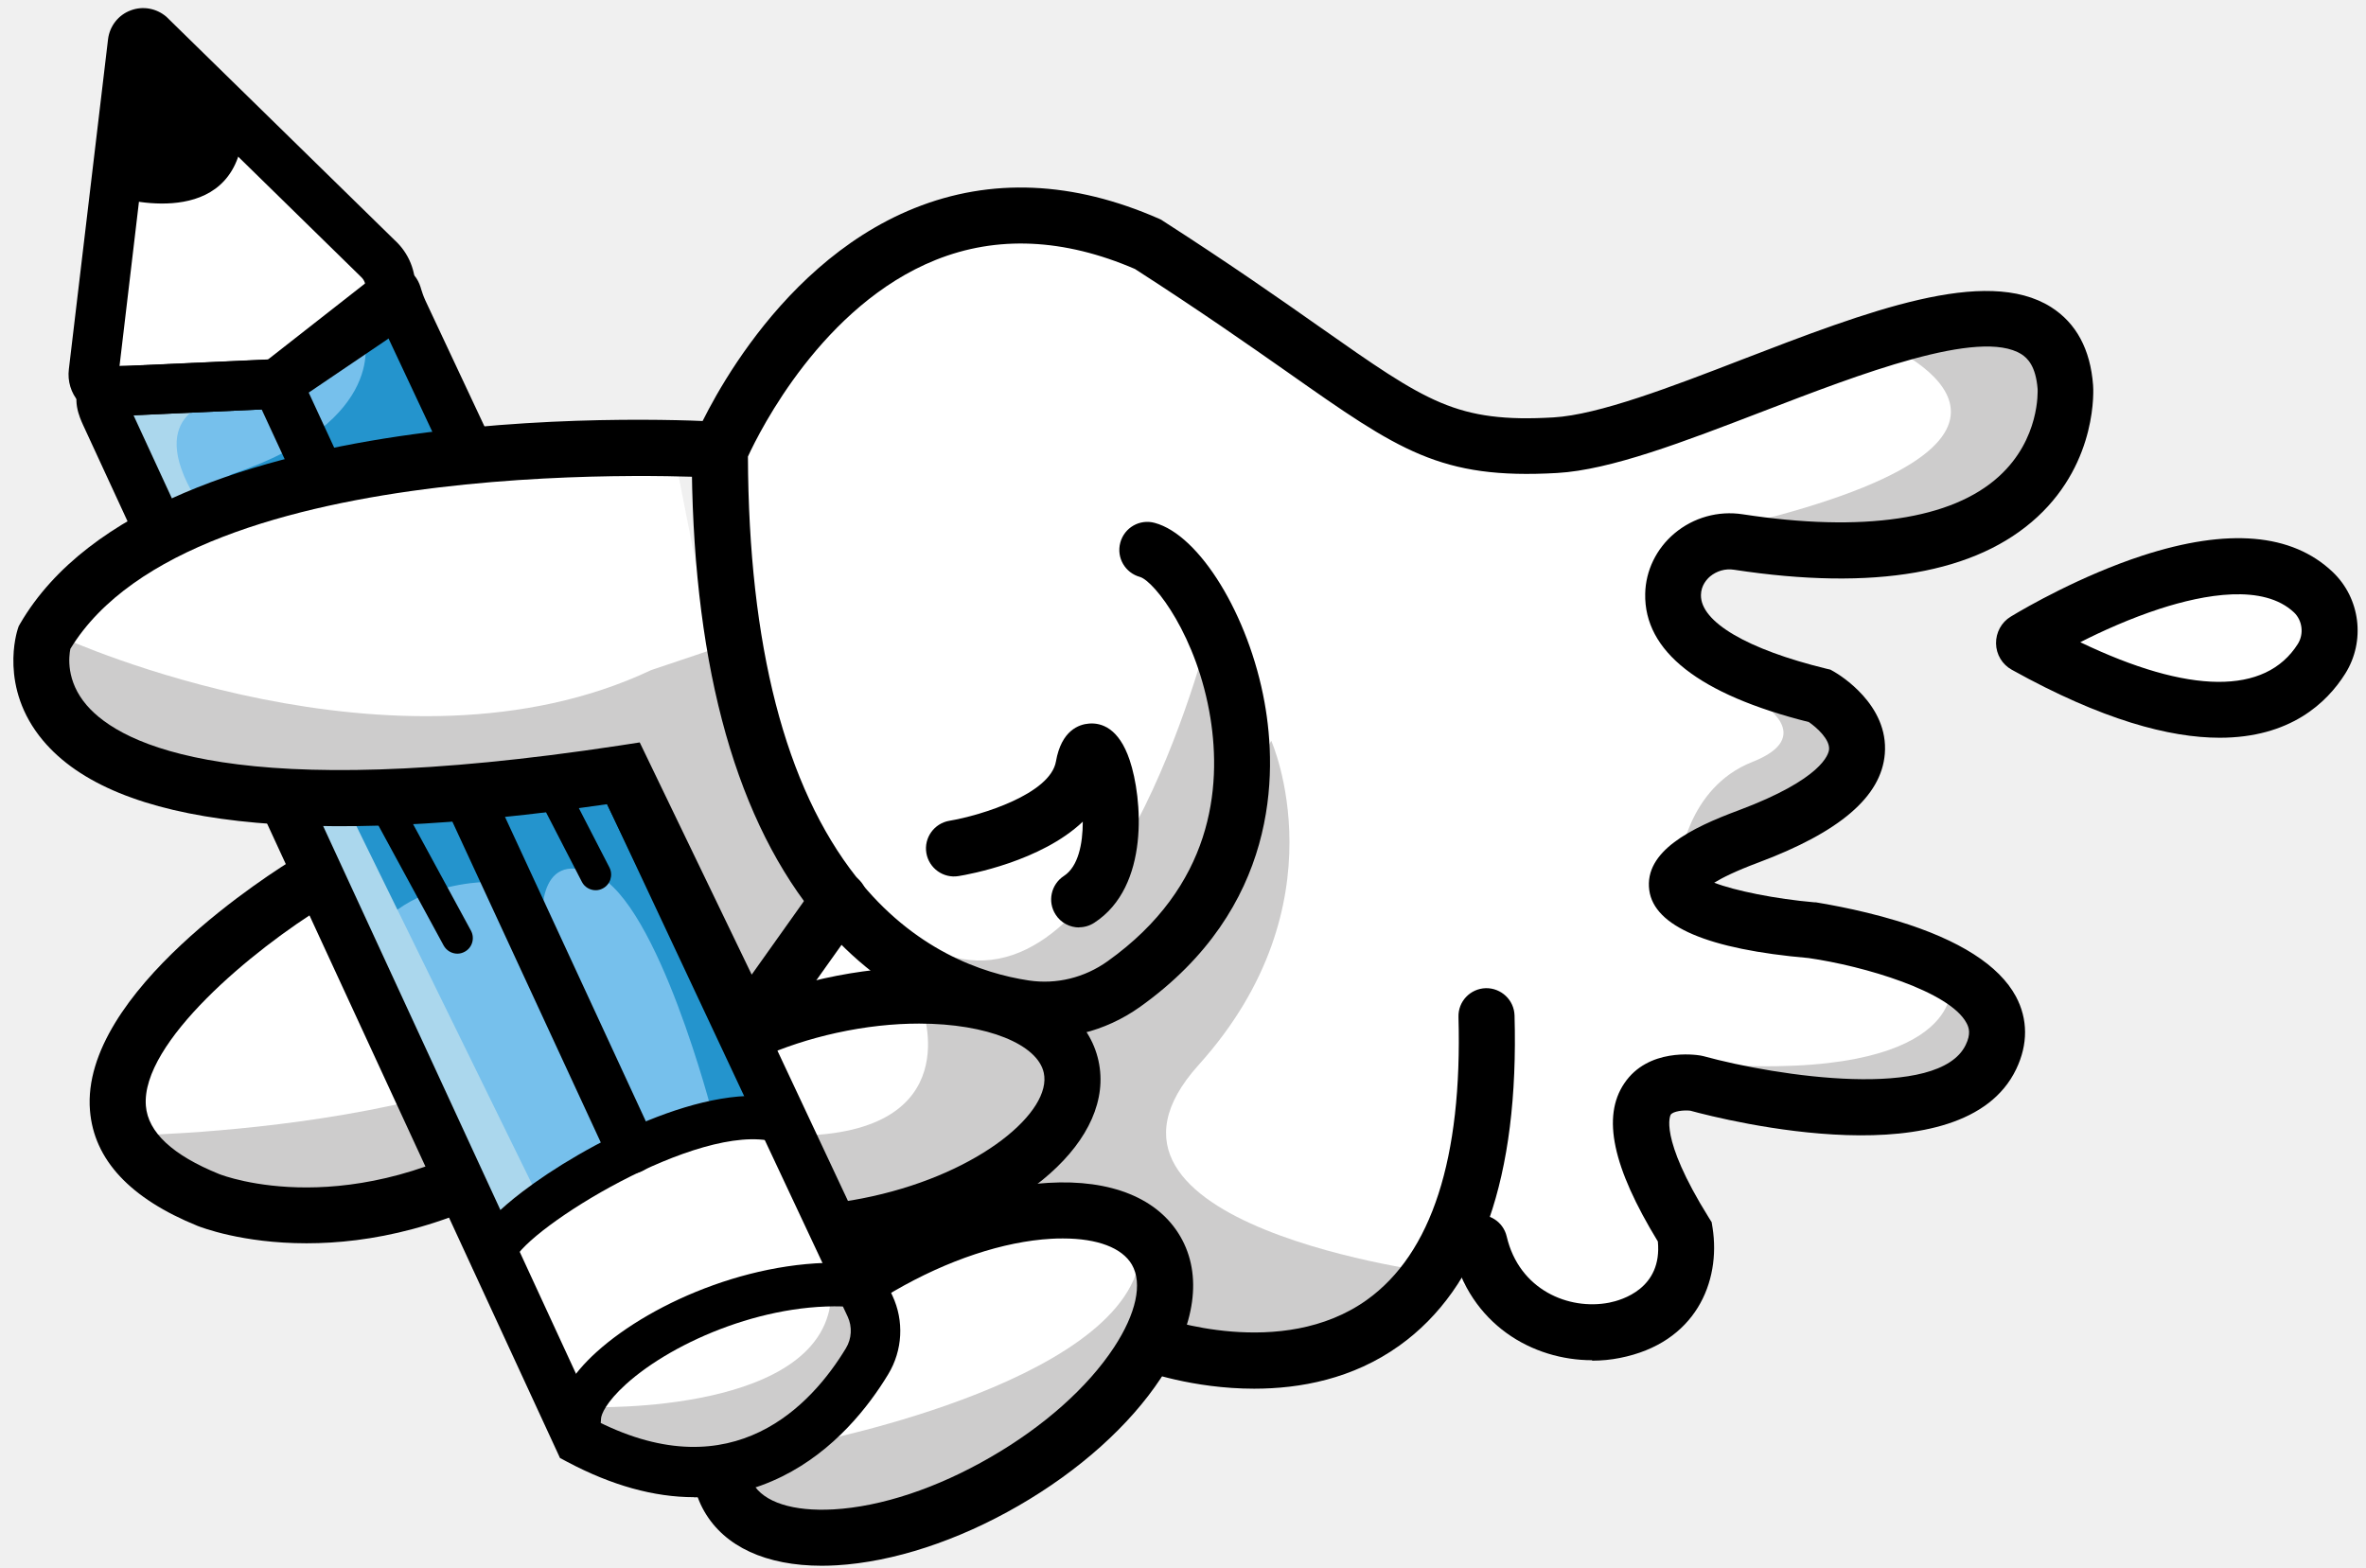
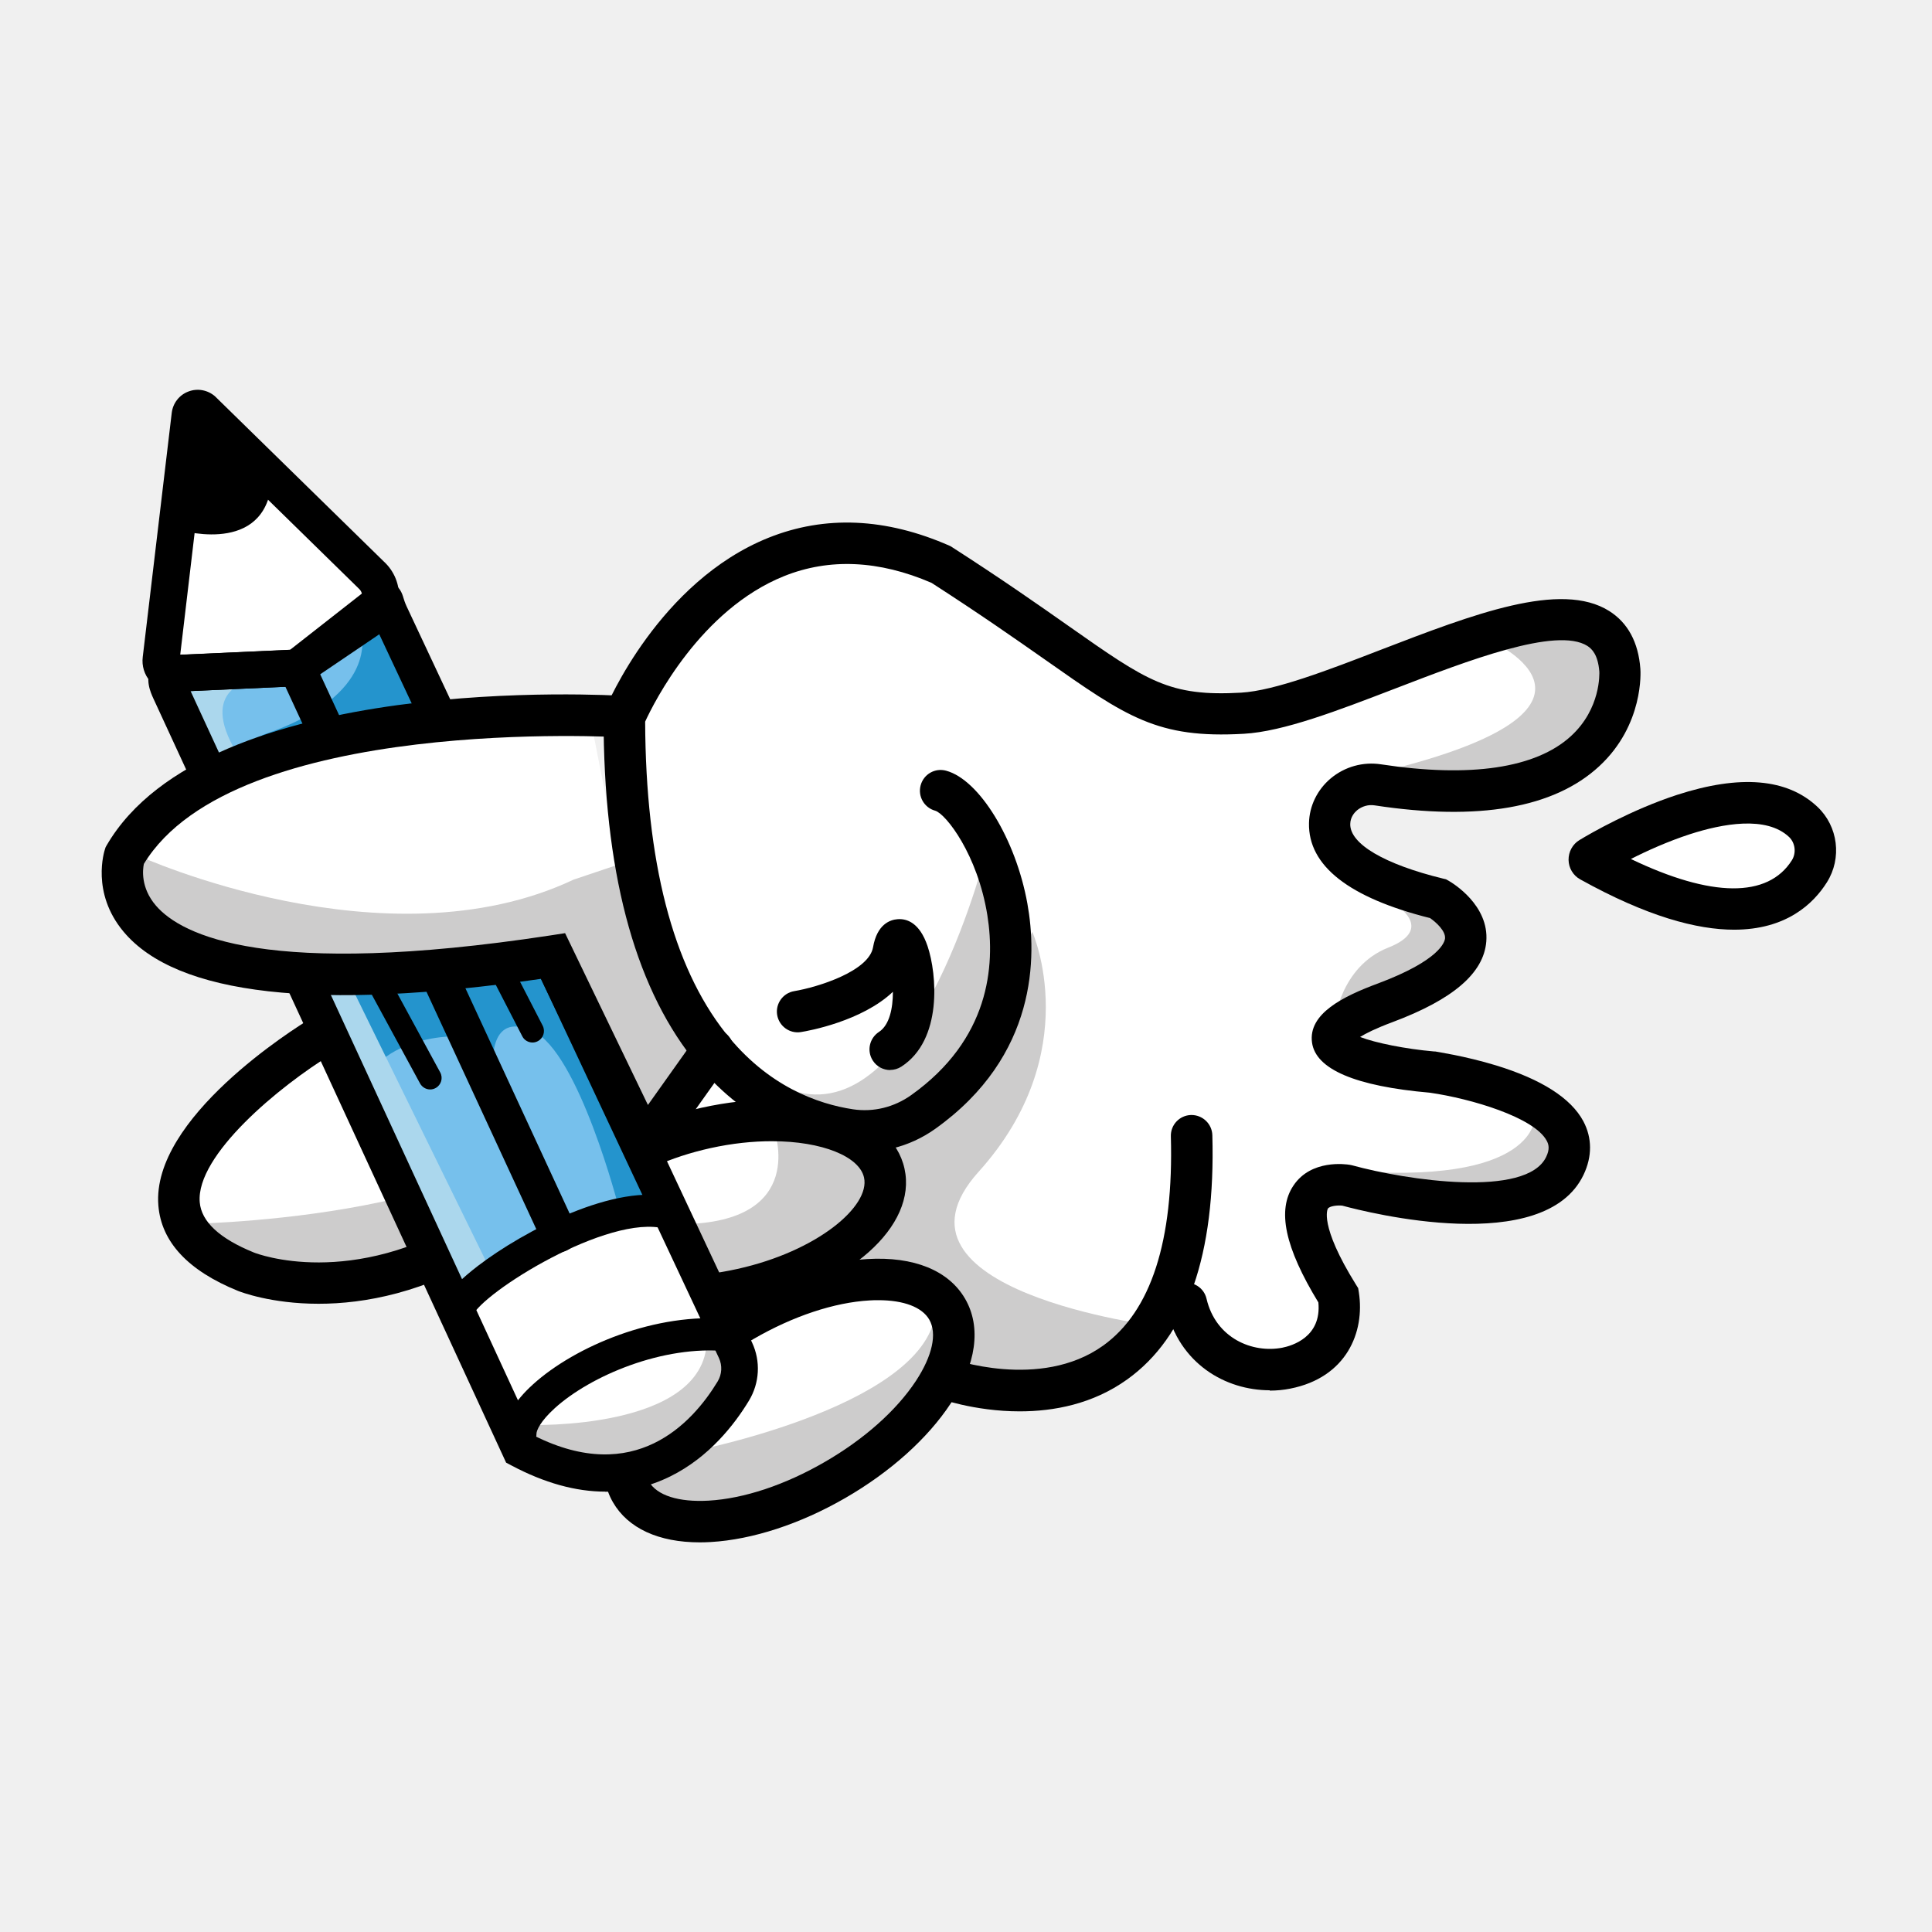
- <svg xmlns="http://www.w3.org/2000/svg" width="157" height="104" viewBox="0 0 157 104" fill="none">
-   <path d="M135.36 42.34L143.49 38.56H151.61L154.56 40.45L152.74 45.26L145.39 47.6L135.36 42.34Z" fill="white" />
-   <path d="M147.3 48.96C143.96 48.96 139.49 47.78 133.5 44.45C132.86 44.1 132.46 43.43 132.45 42.7C132.44 41.98 132.81 41.29 133.43 40.92C134.45 40.3 138.1 38.2 142.17 36.87C147.84 35.03 152.08 35.39 154.78 37.95C156.63 39.7 156.98 42.55 155.62 44.71C154.4 46.65 151.96 48.96 147.29 48.96H147.3ZM138.04 42.62C145.25 46.08 150.33 46.14 152.48 42.73C152.89 42.07 152.78 41.18 152.23 40.65C150.19 38.72 146.26 39.45 143.32 40.4C141.36 41.04 139.49 41.88 138.04 42.62Z" fill="black" />
-   <path d="M128.52 21.82L118.03 25.72L104.87 27.67H94.36L81.92 18.89L68.26 14.5L58.99 15.96L48.25 26.45L47.03 33.04L48.74 47.1L25.33 56.46L14.83 63.54L9.21 70.12V75.49L14.09 80.86L23.37 79.88L29.95 78.66L41.42 75.49L47.27 97.94L50.2 101.6L57.77 102.57L66.31 100.13L73.62 94.28L76.55 88.91L82.16 89.64L85.82 88.42L91.43 86.96L95.58 84.52L100.71 86.96L104.87 89.4L110.71 87.69L112.66 84.03L108.27 76.71L108.51 72.56L122.66 72.32L131.45 71.1V65.97L124.37 62.07L113.39 61.1L112.66 58.53L118.03 53.78L121.93 51.09L122.18 47.1L113.39 42.34L111.93 37.58L117.3 36.21L125.35 36.45L134.31 32.55L136.08 26.69V22.06L128.52 21.82Z" fill="white" />
-   <path d="M61.18 66.87C61.18 66.87 64.35 75.25 52.88 75.37L55.67 82.28L67.23 78.85L71.91 71.96L67.98 66.88H61.17L61.18 66.87Z" fill="#CDCCCC" />
-   <path d="M53.86 95.74C53.86 95.74 75.94 91.47 75.7 82.57L76.99 87.31L70.59 96.7L55.68 102.3L48.35 99.38L47.27 97.94L53.86 95.74Z" fill="#CDCCCC" />
-   <path d="M43.62 64.51C36.06 75.24 7.81 75.37 7.81 75.37L17.39 81.71L25.71 80.64L40.32 72.88L43.61 64.51H43.62Z" fill="#CDCCCC" />
-   <path d="M125.02 22.83C125.02 22.83 139.19 28.76 116.87 34.5L111.45 38.16V42.92L116.82 46.64C116.82 46.64 120.6 48.87 116.27 50.57C111.94 52.28 111.45 57.28 111.45 57.28V61.09L123.73 63.42L129.43 65.7C129.43 65.7 129.81 72.07 112.06 70.52L116.37 73.38L129.42 74L132.27 66.41L114.34 60.19L112.97 57.08L121.86 53.16L122.76 47.69L113.89 42.07L112.28 39.11L113.95 37.63L118.74 38.17L132.28 35.39L136.58 26.24L135.6 21.12L125.02 22.85V22.83Z" fill="#CDCCCC" />
-   <path d="M84.36 49.17C84.36 49.17 89.18 59.97 79.54 70.67C69.9 81.37 95.58 84.52 95.58 84.52L88.29 90.71L77.37 89.02L76.71 83L68.19 80.5L66.64 77.81L71.91 71.95L70.08 67.83L79.76 59.87L82.24 52.94L84.35 49.17H84.36Z" fill="#CDCCCC" />
-   <path d="M80.35 41.48C80.35 41.48 74.3 66.28 63.32 63.53L68 66.86L74.57 65.25L82.26 52.93L80.35 41.47V41.48Z" fill="#CDCCCC" />
-   <path d="M20.33 82.51C16.06 82.51 13.33 81.44 13.12 81.36C8.63 79.54 6.23 76.96 5.97 73.69C5.34 65.86 18.16 57.82 19.63 56.93C20.51 56.4 21.65 56.67 22.18 57.55C22.71 58.43 22.44 59.57 21.56 60.1C16.79 63.01 9.34 69.19 9.68 73.39C9.82 75.14 11.45 76.66 14.53 77.91C14.87 78.05 23.3 81.24 33.99 74.65C34.86 74.11 36.01 74.38 36.55 75.26C37.09 76.13 36.82 77.28 35.94 77.82C29.9 81.54 24.42 82.51 20.35 82.51H20.33Z" fill="black" />
-   <path d="M83.22 92.16C79.13 92.16 75.89 90.98 75.66 90.89C74.7 90.53 74.21 89.46 74.57 88.5C74.93 87.54 76 87.05 76.96 87.41C77.04 87.44 85.05 90.32 90.71 86.26C95 83.18 97.04 76.87 96.78 67.49C96.75 66.46 97.56 65.61 98.59 65.58C99.61 65.56 100.47 66.36 100.5 67.39C100.8 78.09 98.23 85.46 92.86 89.3C89.76 91.52 86.26 92.16 83.22 92.16Z" fill="black" />
-   <path d="M54.53 103.91C50.84 103.91 48.09 102.65 46.74 100.31C43.91 95.41 48.63 87.56 57.49 82.45C61.52 80.12 65.81 78.72 69.55 78.5C73.74 78.25 76.86 79.53 78.33 82.07C79.8 84.61 79.34 87.95 77.03 91.46C74.97 94.59 71.62 97.6 67.58 99.93C63.55 102.26 59.26 103.66 55.52 103.88C55.18 103.9 54.85 103.91 54.53 103.91ZM70.54 82.19C70.29 82.19 70.03 82.19 69.76 82.21C66.59 82.39 62.89 83.62 59.35 85.67C51.94 89.95 48.46 95.84 49.96 98.45C50.68 99.7 52.63 100.32 55.31 100.17C58.48 99.99 62.18 98.76 65.72 96.71C69.26 94.67 72.17 92.08 73.92 89.42C75.39 87.18 75.83 85.18 75.11 83.93C74.46 82.81 72.82 82.19 70.54 82.19Z" fill="black" />
-   <path d="M52.36 83.74C50.51 83.74 48.76 83.54 47.19 83.14C43.45 82.19 41.07 80.21 40.49 77.56C39.9 74.91 41.22 72.1 44.21 69.67C46.85 67.52 50.57 65.84 54.69 64.93C63.93 62.89 71.75 65.23 72.89 70.39C74.03 75.55 67.93 80.98 58.69 83.02C56.53 83.5 54.39 83.74 52.36 83.74ZM60.99 67.93C59.3 67.93 57.44 68.12 55.49 68.55C51.92 69.34 48.75 70.76 46.56 72.55C44.74 74.03 43.85 75.56 44.12 76.76C44.38 77.95 45.84 78.97 48.11 79.54C50.85 80.24 54.33 80.18 57.89 79.39C65.09 77.8 69.83 73.75 69.26 71.19C68.85 69.32 65.54 67.93 60.99 67.93Z" fill="black" />
-   <path d="M6.2 25.48L17.39 24.19L25.62 18.7L59.47 88.91L53.86 95.74L40.93 98.18L37.52 92.81L6.2 25.48Z" fill="#76C0EC" />
-   <path d="M33.69 58.53C33.69 58.53 26.24 57.85 23.89 63.5L18.4 52.39L30.35 52.57L33.69 58.53Z" fill="#2494CD" />
-   <path d="M24.16 22.3C24.16 22.3 25.9 27.91 15.44 31.45C11.59 32.75 36 61.58 36 61.58C36 61.58 35.39 56.15 39.54 58.04C43.69 59.93 47.29 73.98 47.29 73.98L51.32 72.31L26.77 20.63L24.17 22.3H24.16Z" fill="#2494CD" />
-   <path d="M14.46 26.57C14.46 26.57 9.43 27.21 13 33.1L36.06 80.13L33.01 83.55L7.04 27.53L14.47 26.58L14.46 26.57Z" fill="#ABD7ED" />
-   <path d="M33 83.54C33 83.54 43.49 72.2 52.88 75.37L59.22 88.42L55.56 93.42L43.85 98.42L39.46 97.57L32.99 83.54H33Z" fill="white" />
-   <path d="M39.19 93.38C39.19 93.38 54.95 93.91 55.16 85.85L57.76 86.67L55.69 94.17L47.28 97.92L40.45 96.91L37.52 92.79L39.19 93.36V93.38Z" fill="#CDCCCC" />
-   <path d="M7.03 9.27L6.2 25.48H18.39L25.62 18.7L19.38 12.4L11.82 5.56L7.03 9.27Z" fill="white" />
-   <path d="M46.06 99.36C43.4 99.36 40.59 98.58 37.65 97.02L37.16 96.76L5.52 28.22C5.28 27.69 4.71 26.46 5.4 25.37C6.09 24.29 7.34 24.28 8.56 24.28L17.78 23.86L24.28 18.77C24.46 18.62 24.59 18.5 24.7 18.41C25.08 18.07 25.73 17.5 26.67 17.77C27.6 18.03 27.85 18.85 27.95 19.2C28.01 19.39 28.08 19.62 28.23 19.95L59.22 85.99C60 87.66 59.9 89.61 58.94 91.2C57.64 93.35 55.36 96.27 51.91 97.98C50.05 98.9 48.09 99.37 46.04 99.37L46.06 99.36ZM39.69 94.35C48.68 98.85 53.84 93.26 56.13 89.48C56.52 88.84 56.56 88.05 56.25 87.38L25.55 21.97L18.99 27.1L8.86 27.56L39.69 94.35Z" fill="black" />
-   <path d="M7.36 27.63H7.32C6.52 27.63 5.76 27.29 5.24 26.69C4.71 26.09 4.47 25.29 4.57 24.5L7.17 2.6C7.28 1.72 7.86 0.99 8.67 0.69C9.48 0.38 10.39 0.55 11.05 1.12L11.11 1.18L26.17 15.92C27.13 16.79 27.63 18.02 27.55 19.32C27.46 20.63 26.79 21.8 25.69 22.53L18.94 27.1L7.36 27.63ZM10.22 4.94L7.93 24.3L17.86 23.85L23.85 19.79C24.18 19.57 24.24 19.27 24.25 19.1C24.26 18.94 24.24 18.63 23.95 18.37L23.89 18.31L10.22 4.93V4.94Z" fill="black" />
-   <path d="M32.68 84.97C31.88 84.97 31.23 84.32 31.23 83.52C31.23 82.72 31.58 81.45 34.65 79.1C38.7 76 47.03 71.6 52.15 72.99C52.92 73.2 53.38 73.99 53.17 74.76C52.96 75.53 52.17 75.98 51.4 75.78C46.35 74.41 34.97 81.53 34.12 83.63C34.06 84.37 33.44 84.96 32.68 84.96V84.97Z" fill="black" />
-   <path d="M41.88 77.89C41.26 77.89 40.66 77.53 40.38 76.93L16.9 26.17C16.52 25.34 16.88 24.36 17.71 23.98C18.54 23.6 19.52 23.96 19.9 24.79L43.38 75.55C43.76 76.38 43.4 77.36 42.57 77.74C42.35 77.84 42.11 77.89 41.88 77.89Z" fill="black" />
-   <path d="M30.35 63.29C29.98 63.29 29.63 63.09 29.44 62.75L22.98 50.86C22.71 50.36 22.89 49.73 23.39 49.46C23.89 49.19 24.52 49.37 24.79 49.87L31.25 61.76C31.52 62.26 31.34 62.89 30.84 63.16C30.68 63.25 30.51 63.29 30.35 63.29Z" fill="black" />
-   <path d="M39.53 59.08C39.16 59.08 38.79 58.88 38.61 58.52L34.04 49.65C33.78 49.14 33.98 48.52 34.48 48.26C34.99 48 35.61 48.2 35.87 48.7L40.44 57.57C40.7 58.08 40.5 58.7 40 58.96C39.85 59.04 39.69 59.08 39.53 59.08Z" fill="black" />
-   <path d="M38.43 95.63C37.63 95.63 36.98 94.98 36.98 94.18C36.98 92.81 37.88 91.27 39.58 89.73C43.34 86.33 50.61 83.23 57.26 83.89C58.05 83.97 58.63 84.68 58.56 85.47C58.48 86.26 57.77 86.85 56.98 86.77C51.24 86.2 44.73 88.97 41.53 91.87C40.23 93.05 39.88 93.87 39.88 94.18C39.88 94.98 39.23 95.63 38.43 95.63Z" fill="black" />
-   <path d="M44.59 29.38L33 30.48L9.34 36.09L4.21 42.34L3.48 46.09L8.97 50.97L19.36 53.53L41.18 52.39L48.42 65.82L54.72 62.44V57.19L46.66 39.87L44.59 29.38Z" fill="white" />
-   <path d="M4.21 42.34C4.21 42.34 26.35 52.43 43.21 44.47L48 42.86L52.48 52.39L55.68 60.3L50.26 66.87L45.44 57.62L40.44 50.86L26.72 52.58L11.59 51.34L3.48 46.1L4.21 42.35V42.34Z" fill="#CDCCCC" />
-   <path d="M49.25 71.98L40.28 53.37C20.22 56.27 7.63 54.85 2.85 49.14C-0.09 45.63 1.13 41.9 1.18 41.74L1.24 41.56L1.33 41.4C10.4 25.8 46.36 27.91 47.89 28C48.91 28.07 49.69 28.95 49.63 29.97C49.56 30.99 48.68 31.77 47.66 31.71C47.31 31.69 12.82 29.66 4.67 43.06C4.57 43.54 4.36 45.19 5.76 46.81C8.05 49.46 15.69 53.34 41.09 49.48L42.45 49.27L49.88 64.68L54.18 58.63C54.77 57.79 55.93 57.6 56.77 58.19C57.61 58.78 57.8 59.94 57.21 60.78L49.26 71.96L49.25 71.98Z" fill="black" />
-   <path d="M105.65 90.27C101.71 90.27 97.54 87.92 96.36 82.9C96.13 81.9 96.75 80.9 97.75 80.67C98.75 80.44 99.75 81.06 99.98 82.06C100.81 85.61 104.1 86.97 106.78 86.45C107.63 86.28 110.31 85.51 110.01 82.39C107 77.45 106.29 74.11 107.78 71.9C109.36 69.54 112.49 69.99 112.84 70.05L113.03 70.09C117.95 71.44 128.67 73.04 130.44 69.34C130.79 68.62 130.66 68.2 130.49 67.89C129.37 65.79 123.7 64.11 120.01 63.58C113.33 63 109.77 61.48 109.44 59.08C109.09 56.49 112.23 54.94 115.36 53.78C120.92 51.7 121.34 50.05 121.37 49.74C121.43 49.08 120.58 48.3 120.03 47.92C112.74 46.09 109.09 43.22 109.17 39.4C109.2 37.87 109.91 36.41 111.11 35.4C112.37 34.34 114.02 33.88 115.64 34.13C123.62 35.35 129.51 34.48 132.65 31.61C135.37 29.13 135.21 25.95 135.21 25.82C135.09 24.29 134.54 23.77 134.14 23.51C131.37 21.76 123.38 24.84 116.96 27.31C111.78 29.3 106.89 31.19 103.32 31.39C95.58 31.83 92.83 29.9 85.48 24.73C82.87 22.9 79.63 20.63 75.31 17.85C70.6 15.82 66.15 15.62 62.09 17.25C54.59 20.26 50.43 28.56 49.63 30.3C49.68 42.83 52.1 52.21 56.82 58.2C60.62 63.03 65.15 64.6 68.28 65.07C70.1 65.34 71.96 64.89 73.5 63.79C80.48 58.81 81.06 52.27 80.32 47.65C79.45 42.24 76.62 38.59 75.65 38.29C74.66 38.02 74.07 37.01 74.34 36.01C74.61 35.01 75.63 34.43 76.62 34.7C79.6 35.5 82.87 40.84 83.91 46.61C84.77 51.35 84.83 60.27 75.65 66.82C73.32 68.48 70.5 69.17 67.72 68.75C63.93 68.18 58.45 66.29 53.89 60.51C48.59 53.78 45.9 43.49 45.9 29.91V29.54L46.04 29.2C46.23 28.73 50.9 17.74 60.69 13.81C65.75 11.78 71.21 12.01 76.92 14.52L77.05 14.58L77.17 14.66C81.62 17.52 84.93 19.84 87.59 21.71C94.72 26.72 96.64 28.06 103.09 27.7C106.07 27.53 110.92 25.67 115.6 23.86C123.91 20.66 131.76 17.64 136.1 20.38C137.77 21.44 138.71 23.18 138.89 25.56C138.91 25.77 139.22 30.58 135.2 34.3C131.15 38.05 124.37 39.23 115.06 37.81C114.49 37.72 113.92 37.89 113.48 38.25C113.26 38.44 112.88 38.85 112.87 39.48C112.83 41.27 115.95 43.1 121.2 44.38L121.46 44.44L121.69 44.57C122.06 44.78 125.34 46.76 125.07 50.03C124.84 52.86 122.09 55.22 116.66 57.25C115.16 57.81 114.27 58.26 113.75 58.58C115.11 59.11 117.83 59.66 120.38 59.88H120.48C120.59 59.91 123.11 60.27 125.94 61.13C130.03 62.38 132.66 64.07 133.77 66.13C134.57 67.63 134.58 69.3 133.79 70.95C130.27 78.31 114.51 74.35 112.16 73.71C111.73 73.66 111.02 73.74 110.86 73.98C110.86 73.99 110.02 75.39 113.38 80.79L113.58 81.11L113.64 81.48C114.2 85.07 112.52 89.13 107.49 90.12C106.89 90.24 106.27 90.3 105.64 90.3L105.65 90.27Z" fill="black" />
-   <path d="M71.61 61.55C71 61.55 70.4 61.25 70.05 60.7C69.49 59.84 69.74 58.69 70.6 58.13C71.55 57.51 71.85 56 71.85 54.53C69.08 57.16 64.31 58.03 63.61 58.14C62.6 58.31 61.64 57.62 61.47 56.61C61.3 55.6 61.99 54.64 63 54.47C65.14 54.11 69.7 52.68 70.07 50.53C70.43 48.47 71.6 48.07 72.26 48.02C73.1 47.95 74.25 48.33 74.96 50.44C75.8 52.93 76.32 58.84 72.61 61.24C72.3 61.44 71.95 61.54 71.6 61.54L71.61 61.55Z" fill="black" />
-   <path d="M8.8 2.8L7.59 13.04C7.59 13.04 15.01 15.42 16.05 9.44L8.81 2.81L8.8 2.8Z" fill="black" />
+ <svg xmlns="http://www.w3.org/2000/svg" width="114" height="114" viewBox="0 0 114 114" fill="none">
+   <path d="M94.47 50.502L99.819 48.015H105.161L107.102 49.259L105.905 52.423L101.069 53.963L94.47 50.502Z" fill="white" />
+   <path d="M102.325 54.858C100.128 54.858 97.187 54.081 93.246 51.89C92.825 51.66 92.562 51.219 92.555 50.739C92.549 50.265 92.792 49.811 93.2 49.568C93.871 49.16 96.272 47.779 98.95 46.904C102.68 45.693 105.47 45.93 107.246 47.614C108.463 48.765 108.694 50.64 107.799 52.061C106.996 53.338 105.391 54.858 102.319 54.858H102.325ZM96.233 50.686C100.976 52.963 104.319 53.002 105.733 50.759C106.003 50.325 105.93 49.739 105.569 49.39C104.226 48.121 101.641 48.601 99.707 49.226C98.417 49.647 97.187 50.2 96.233 50.686Z" fill="black" />
+   <path d="M89.97 37.002L83.068 39.568L74.41 40.851H67.496L59.312 35.074L50.325 32.186L44.226 33.147L37.16 40.048L36.357 44.384L37.482 53.634L22.081 59.792L15.173 64.45L11.476 68.779V72.311L14.686 75.844L20.791 75.2L25.12 74.397L32.666 72.311L36.515 87.081L38.443 89.489L43.423 90.127L49.042 88.522L53.851 84.673L55.779 81.141L59.469 81.621L61.877 80.818L65.568 79.858L68.298 78.252L71.674 79.858L74.41 81.463L78.252 80.338L79.535 77.93L76.647 73.114L76.805 70.384L86.114 70.226L91.897 69.423V66.048L87.239 63.483L80.016 62.844L79.535 61.154L83.068 58.029L85.634 56.259L85.799 53.634L80.016 50.502L79.055 47.37L82.588 46.469L87.884 46.627L93.779 44.061L94.943 40.206V37.16L89.97 37.002Z" fill="white" />
+   <path d="M45.667 66.64C45.667 66.64 47.753 72.154 40.206 72.233L42.042 76.779L49.647 74.522L52.726 69.989L50.141 66.647H45.66L45.667 66.64Z" fill="#CDCCCC" />
+   <path d="M40.851 85.634C40.851 85.634 55.378 82.825 55.22 76.969L56.068 80.088L51.858 86.266L42.049 89.95L37.226 88.029L36.516 87.081L40.851 85.634Z" fill="#CDCCCC" />
+   <path d="M34.114 65.088C29.14 72.147 10.555 72.233 10.555 72.233L16.857 76.404L22.331 75.7L31.943 70.594L34.108 65.088H34.114Z" fill="#CDCCCC" />
+   <path d="M87.668 37.667C87.668 37.667 96.99 41.568 82.306 45.344L78.74 47.752V50.884L82.273 53.331C82.273 53.331 84.76 54.798 81.911 55.917C79.063 57.042 78.74 60.331 78.74 60.331V62.838L86.819 64.371L90.569 65.871C90.569 65.871 90.819 70.062 79.142 69.042L81.977 70.924L90.563 71.331L92.438 66.338L80.642 62.246L79.74 60.2L85.589 57.621L86.181 54.022L80.346 50.325L79.286 48.377L80.385 47.404L83.536 47.759L92.444 45.93L95.273 39.91L94.629 36.542L87.668 37.68V37.667Z" fill="#CDCCCC" />
+   <path d="M60.917 54.995C60.917 54.995 64.088 62.101 57.746 69.14C51.404 76.18 68.299 78.252 68.299 78.252L63.503 82.325L56.319 81.213L55.884 77.252L50.279 75.608L49.259 73.838L52.726 69.982L51.523 67.272L57.891 62.035L59.523 57.476L60.911 54.995H60.917Z" fill="#CDCCCC" />
+   <path d="M58.279 49.936C58.279 49.936 54.299 66.252 47.075 64.443L50.154 66.634L54.477 65.575L59.536 57.469L58.279 49.93V49.936Z" fill="#CDCCCC" />
+   <path d="M18.792 76.93C15.983 76.93 14.187 76.226 14.048 76.173C11.094 74.976 9.515 73.279 9.344 71.127C8.93 65.976 17.364 60.686 18.331 60.101C18.91 59.752 19.66 59.93 20.009 60.509C20.358 61.088 20.18 61.838 19.601 62.186C16.463 64.101 11.562 68.167 11.785 70.93C11.877 72.081 12.95 73.081 14.976 73.904C15.2 73.996 20.746 76.094 27.779 71.759C28.351 71.403 29.108 71.581 29.463 72.16C29.818 72.733 29.641 73.489 29.062 73.844C25.088 76.292 21.483 76.93 18.805 76.93H18.792Z" fill="black" />
+   <path d="M60.167 83.279C57.476 83.279 55.345 82.502 55.193 82.443C54.562 82.206 54.239 81.502 54.476 80.871C54.713 80.239 55.417 79.917 56.049 80.154C56.101 80.173 61.371 82.068 65.095 79.397C67.917 77.371 69.259 73.219 69.088 67.048C69.069 66.371 69.601 65.811 70.279 65.792C70.95 65.779 71.516 66.305 71.536 66.983C71.733 74.022 70.042 78.871 66.509 81.397C64.47 82.858 62.167 83.279 60.167 83.279Z" fill="black" />
+   <path d="M41.292 91.009C38.864 91.009 37.055 90.18 36.167 88.641C34.305 85.417 37.411 80.252 43.24 76.89C45.891 75.358 48.713 74.436 51.174 74.292C53.93 74.127 55.983 74.969 56.95 76.64C57.917 78.311 57.615 80.509 56.095 82.818C54.74 84.877 52.536 86.858 49.878 88.391C47.226 89.923 44.404 90.844 41.944 90.989C41.72 91.002 41.503 91.009 41.292 91.009ZM51.825 76.719C51.661 76.719 51.49 76.719 51.312 76.733C49.227 76.851 46.792 77.66 44.463 79.009C39.588 81.825 37.299 85.7 38.286 87.417C38.759 88.239 40.042 88.647 41.805 88.548C43.891 88.43 46.325 87.621 48.654 86.272C50.983 84.93 52.898 83.226 54.049 81.476C55.016 80.002 55.306 78.686 54.832 77.864C54.404 77.127 53.325 76.719 51.825 76.719Z" fill="black" />
+   <path d="M39.864 77.739C38.647 77.739 37.496 77.608 36.463 77.344C34.002 76.719 32.437 75.417 32.055 73.673C31.667 71.93 32.535 70.081 34.502 68.483C36.239 67.068 38.687 65.963 41.397 65.364C47.476 64.022 52.621 65.561 53.371 68.956C54.121 72.351 50.108 75.923 44.029 77.265C42.608 77.581 41.2 77.739 39.864 77.739ZM45.542 67.338C44.43 67.338 43.206 67.463 41.923 67.746C39.575 68.265 37.489 69.2 36.048 70.377C34.851 71.351 34.265 72.358 34.443 73.147C34.614 73.93 35.575 74.601 37.068 74.976C38.871 75.436 41.16 75.397 43.502 74.877C48.239 73.831 51.358 71.167 50.983 69.483C50.713 68.252 48.535 67.338 45.542 67.338Z" fill="black" />
+   <path d="M9.496 39.41L16.858 38.561L22.272 34.949L44.542 81.141L40.851 85.634L32.344 87.239L30.101 83.706L9.496 39.41Z" fill="#76C0EC" />
+   <path d="M27.581 61.153C27.581 61.153 22.679 60.706 21.133 64.423L17.521 57.114L25.383 57.232L27.581 61.153Z" fill="#2494CD" />
+   <path d="M21.312 37.318C21.312 37.318 22.456 41.009 15.575 43.338C13.042 44.193 29.101 63.16 29.101 63.16C29.101 63.16 28.7 59.588 31.43 60.831C34.16 62.075 36.529 71.318 36.529 71.318L39.18 70.219L23.029 36.219L21.318 37.318H21.312Z" fill="#2494CD" />
+   <path d="M14.93 40.127C14.93 40.127 11.62 40.548 13.969 44.423L29.14 75.364L27.134 77.614L10.048 40.758L14.936 40.133L14.93 40.127Z" fill="#ABD7ED" />
+   <path d="M27.128 77.608C27.128 77.608 34.029 70.147 40.207 72.233L44.378 80.818L41.97 84.108L34.266 87.397L31.378 86.838L27.121 77.608H27.128Z" fill="white" />
+   <path d="M31.2 84.081C31.2 84.081 41.568 84.43 41.706 79.127L43.417 79.667L42.055 84.601L36.522 87.068L32.029 86.404L30.101 83.693L31.2 84.068V84.081Z" fill="#CDCCCC" />
+   <path d="M10.042 28.745L9.496 39.41H17.515L22.272 34.949L18.167 30.805L13.193 26.305L10.042 28.745Z" fill="white" />
+   <path d="M35.719 88.016C33.969 88.016 32.121 87.502 30.187 86.476L29.864 86.305L9.048 41.212C8.89 40.864 8.515 40.055 8.969 39.337C9.423 38.627 10.246 38.62 11.048 38.62L17.114 38.344L21.39 34.995C21.509 34.897 21.594 34.818 21.667 34.758C21.917 34.535 22.344 34.16 22.963 34.337C23.575 34.508 23.739 35.048 23.805 35.278C23.844 35.403 23.89 35.555 23.989 35.772L44.377 79.219C44.891 80.318 44.825 81.601 44.193 82.647C43.338 84.061 41.838 85.983 39.568 87.108C38.344 87.713 37.055 88.022 35.706 88.022L35.719 88.016ZM31.529 84.719C37.443 87.68 40.838 84.002 42.345 81.516C42.601 81.094 42.627 80.575 42.423 80.134L22.226 37.101L17.91 40.476L11.246 40.778L31.529 84.719Z" fill="black" />
+   <path d="M10.259 40.825H10.232C9.706 40.825 9.206 40.601 8.864 40.206C8.515 39.811 8.358 39.285 8.423 38.765L10.134 24.357C10.206 23.778 10.588 23.298 11.121 23.101C11.654 22.897 12.252 23.009 12.687 23.384L12.726 23.423L22.634 33.12C23.265 33.693 23.595 34.502 23.542 35.357C23.483 36.219 23.042 36.989 22.318 37.469L17.877 40.476L10.259 40.825ZM12.14 25.897L10.634 38.634L17.167 38.338L21.108 35.666C21.325 35.522 21.364 35.324 21.371 35.213C21.377 35.107 21.364 34.903 21.173 34.732L21.134 34.693L12.14 25.89V25.897Z" fill="black" />
+   <path d="M26.917 78.548C26.39 78.548 25.963 78.121 25.963 77.594C25.963 77.068 26.193 76.233 28.213 74.686C30.877 72.647 36.358 69.752 39.726 70.667C40.233 70.805 40.535 71.325 40.397 71.831C40.259 72.338 39.739 72.634 39.233 72.502C35.91 71.601 28.423 76.285 27.864 77.667C27.825 78.154 27.417 78.542 26.917 78.542V78.548Z" fill="black" />
+   <path d="M32.97 73.891C32.562 73.891 32.167 73.654 31.983 73.259L16.536 39.864C16.286 39.318 16.522 38.673 17.069 38.423C17.614 38.173 18.259 38.41 18.509 38.956L33.957 72.351C34.207 72.897 33.97 73.542 33.424 73.792C33.279 73.858 33.121 73.891 32.97 73.891Z" fill="black" />
+   <path d="M25.384 64.285C25.14 64.285 24.91 64.154 24.785 63.93L20.535 56.108C20.357 55.779 20.476 55.364 20.805 55.186C21.134 55.009 21.548 55.127 21.726 55.456L25.976 63.279C26.154 63.608 26.035 64.022 25.706 64.2C25.601 64.259 25.489 64.285 25.384 64.285Z" fill="black" />
+   <path d="M31.423 61.515C31.18 61.515 30.936 61.384 30.818 61.147L27.811 55.311C27.64 54.976 27.772 54.568 28.101 54.397C28.436 54.226 28.844 54.357 29.015 54.686L32.022 60.522C32.193 60.857 32.061 61.265 31.733 61.436C31.634 61.489 31.529 61.515 31.423 61.515Z" fill="black" />
+   <path d="M30.7 85.562C30.174 85.562 29.746 85.134 29.746 84.608C29.746 83.706 30.338 82.693 31.457 81.68C33.93 79.443 38.713 77.404 43.088 77.838C43.608 77.891 43.99 78.358 43.944 78.877C43.891 79.397 43.424 79.785 42.904 79.733C39.128 79.358 34.845 81.18 32.739 83.088C31.884 83.864 31.654 84.404 31.654 84.608C31.654 85.134 31.226 85.562 30.7 85.562Z" fill="black" />
+   <path d="M34.752 41.976L27.127 42.7L11.561 46.39L8.186 50.502L7.706 52.969L11.318 56.18L18.154 57.864L32.509 57.114L37.272 65.95L41.417 63.726V60.272L36.114 48.877L34.752 41.976Z" fill="white" />
+   <path d="M8.186 50.502C8.186 50.502 22.752 57.14 33.844 51.904L36.996 50.844L39.943 57.114L42.048 62.318L38.483 66.641L35.312 60.555L32.022 56.108L22.996 57.239L13.042 56.423L7.706 52.976L8.186 50.509V50.502Z" fill="#CDCCCC" />
+   <path d="M37.818 70.002L31.917 57.759C18.719 59.667 10.436 58.733 7.291 54.976C5.357 52.667 6.16 50.213 6.193 50.108L6.232 49.989L6.291 49.884C12.259 39.621 35.917 41.009 36.923 41.068C37.594 41.114 38.107 41.693 38.068 42.364C38.022 43.035 37.443 43.548 36.772 43.509C36.542 43.496 13.851 42.16 8.489 50.976C8.423 51.292 8.285 52.377 9.206 53.443C10.713 55.187 15.739 57.739 32.45 55.2L33.344 55.062L38.232 65.2L41.061 61.219C41.45 60.667 42.213 60.542 42.765 60.93C43.318 61.318 43.443 62.081 43.055 62.634L37.825 69.989L37.818 70.002Z" fill="black" />
+   <path d="M74.923 82.035C72.331 82.035 69.588 80.489 68.811 77.187C68.66 76.529 69.068 75.871 69.726 75.719C70.384 75.568 71.042 75.976 71.193 76.634C71.739 78.969 73.904 79.864 75.667 79.522C76.226 79.41 77.989 78.904 77.792 76.851C75.811 73.601 75.344 71.404 76.325 69.95C77.364 68.397 79.423 68.693 79.654 68.733L79.779 68.759C83.016 69.647 90.068 70.7 91.233 68.266C91.463 67.792 91.377 67.516 91.266 67.311C90.529 65.93 86.798 64.825 84.371 64.476C79.976 64.094 77.634 63.094 77.417 61.515C77.186 59.812 79.252 58.792 81.311 58.029C84.969 56.66 85.246 55.575 85.266 55.371C85.305 54.936 84.746 54.423 84.384 54.173C79.588 52.969 77.186 51.081 77.239 48.568C77.259 47.561 77.726 46.601 78.515 45.936C79.344 45.239 80.43 44.936 81.496 45.101C86.746 45.903 90.621 45.331 92.687 43.443C94.476 41.811 94.371 39.719 94.371 39.634C94.292 38.627 93.93 38.285 93.667 38.114C91.844 36.963 86.588 38.989 82.364 40.614C78.956 41.923 75.739 43.167 73.39 43.298C68.298 43.588 66.489 42.318 61.654 38.916C59.936 37.713 57.805 36.219 54.963 34.39C51.864 33.055 48.936 32.923 46.265 33.995C41.331 35.976 38.594 41.436 38.068 42.581C38.101 50.825 39.693 56.996 42.798 60.937C45.298 64.114 48.278 65.147 50.338 65.456C51.535 65.634 52.759 65.338 53.772 64.614C58.364 61.338 58.745 57.035 58.259 53.996C57.686 50.436 55.825 48.035 55.186 47.838C54.535 47.66 54.147 46.996 54.324 46.338C54.502 45.68 55.173 45.298 55.825 45.476C57.785 46.002 59.936 49.515 60.621 53.311C61.186 56.43 61.226 62.298 55.186 66.608C53.653 67.7 51.798 68.154 49.969 67.877C47.476 67.502 43.87 66.259 40.87 62.456C37.383 58.029 35.614 51.259 35.614 42.325V42.081L35.706 41.857C35.831 41.548 38.903 34.318 45.344 31.732C48.673 30.397 52.265 30.548 56.022 32.199L56.107 32.239L56.186 32.291C59.114 34.173 61.292 35.699 63.042 36.93C67.733 40.226 68.996 41.107 73.239 40.87C75.2 40.759 78.39 39.535 81.469 38.344C86.937 36.239 92.101 34.252 94.956 36.055C96.055 36.752 96.674 37.897 96.792 39.463C96.805 39.601 97.009 42.765 94.364 45.213C91.7 47.68 87.239 48.456 81.114 47.522C80.739 47.463 80.364 47.575 80.075 47.811C79.93 47.936 79.68 48.206 79.673 48.621C79.647 49.798 81.7 51.002 85.154 51.844L85.325 51.884L85.476 51.969C85.719 52.107 87.877 53.41 87.7 55.561C87.548 57.423 85.739 58.976 82.167 60.312C81.18 60.68 80.594 60.976 80.252 61.187C81.147 61.535 82.936 61.897 84.614 62.042H84.68C84.752 62.062 86.41 62.298 88.272 62.864C90.963 63.687 92.693 64.798 93.424 66.154C93.95 67.141 93.956 68.239 93.437 69.325C91.121 74.167 80.752 71.561 79.206 71.141C78.923 71.108 78.456 71.16 78.351 71.318C78.351 71.325 77.798 72.246 80.009 75.798L80.141 76.009L80.18 76.252C80.548 78.614 79.443 81.285 76.134 81.937C75.739 82.016 75.331 82.055 74.917 82.055L74.923 82.035Z" fill="black" />
+   <path d="M52.529 63.14C52.128 63.14 51.733 62.943 51.502 62.581C51.134 62.015 51.299 61.259 51.864 60.89C52.489 60.483 52.687 59.489 52.687 58.522C50.864 60.252 47.726 60.825 47.266 60.897C46.601 61.009 45.97 60.555 45.858 59.89C45.746 59.226 46.2 58.594 46.864 58.483C48.272 58.246 51.272 57.305 51.516 55.89C51.752 54.535 52.522 54.272 52.956 54.239C53.509 54.193 54.266 54.443 54.733 55.831C55.285 57.469 55.628 61.358 53.187 62.937C52.983 63.068 52.753 63.134 52.522 63.134L52.529 63.14Z" fill="black" />
+   <path d="M11.207 24.489L10.411 31.226C10.411 31.226 15.292 32.791 15.976 28.857L11.213 24.495L11.207 24.489Z" fill="black" />
</svg>
